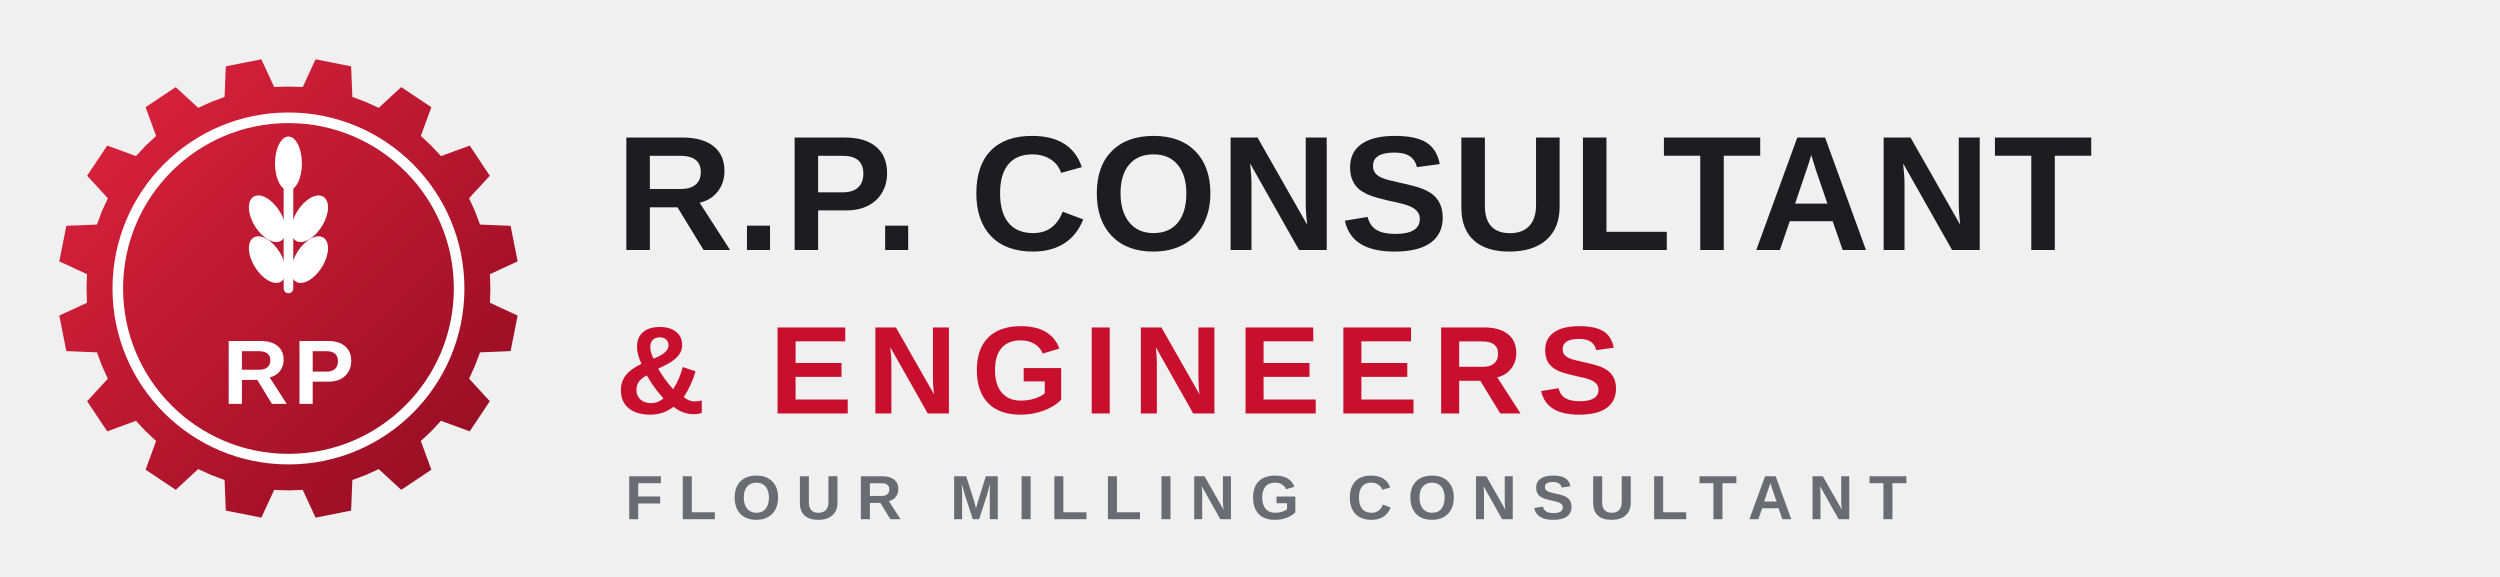
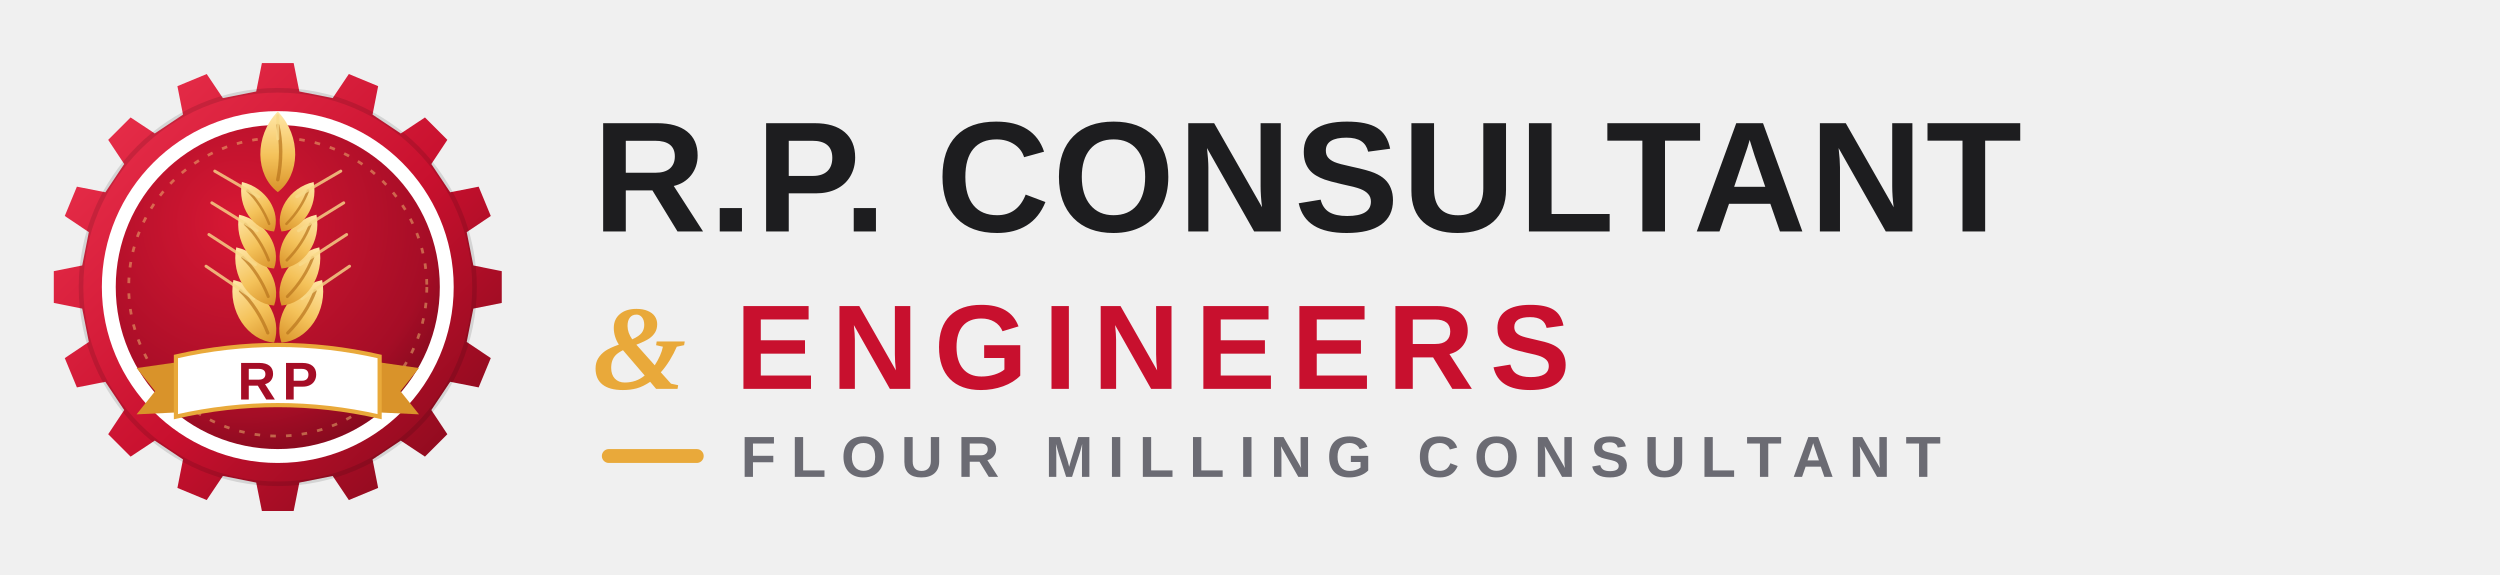
- <svg xmlns="http://www.w3.org/2000/svg" viewBox="0 0 520 120">
-   <g transform="translate(10 10)">
+ <svg xmlns="http://www.w3.org/2000/svg" viewBox="0 0 540 124">
+   <g transform="translate(10 12)">
    <defs>
      <linearGradient id="emGx" x1="0" y1="0" x2="1" y2="1">
-         <stop offset="0" stop-color="#e2243f" />
-         <stop offset="1" stop-color="#8e0b20" />
+         <stop offset="0" stop-color="#ef3550" />
+         <stop offset=".55" stop-color="#c8102e" />
+         <stop offset="1" stop-color="#7a0919" />
+       </linearGradient>
+       <radialGradient id="emCx" cx=".38" cy=".3" r=".85">
+         <stop offset="0" stop-color="#d81834" />
+         <stop offset=".7" stop-color="#a50d26" />
+         <stop offset="1" stop-color="#6e0818" />
+       </radialGradient>
+       <linearGradient id="emWx" x1="0" y1="0" x2="0" y2="1">
+         <stop offset="0" stop-color="#ffe7a8" />
+         <stop offset=".55" stop-color="#f4c25a" />
+         <stop offset="1" stop-color="#d9932a" />
+       </linearGradient>
+       <linearGradient id="emKx" x1="0" y1="0" x2="1" y2="1">
+         <stop offset="0" stop-color="#ffe9b0" />
+         <stop offset=".5" stop-color="#f3bf55" />
+         <stop offset="1" stop-color="#c98422" />
      </linearGradient>
    </defs>
-     <path fill="url(#emGx)" d="M50.00 8.00 L52.97 8.10 L55.64 2.33 L63.03 3.80 L63.29 10.16 L66.07 11.20 L68.77 12.43 L73.45 8.12 L79.72 12.30 L77.53 18.28 L79.70 20.30 L81.72 22.47 L87.70 20.28 L91.88 26.55 L87.57 31.23 L88.80 33.93 L89.84 36.71 L96.20 36.97 L97.67 44.36 L91.90 47.03 L92.00 50.00 L91.90 52.97 L97.67 55.64 L96.20 63.03 L89.84 63.29 L88.80 66.07 L87.57 68.77 L91.88 73.45 L87.70 79.72 L81.72 77.53 L79.70 79.70 L77.53 81.72 L79.72 87.70 L73.45 91.88 L68.77 87.57 L66.07 88.80 L63.29 89.84 L63.03 96.20 L55.64 97.67 L52.97 91.90 L50.00 92.00 L47.03 91.90 L44.36 97.67 L36.97 96.20 L36.71 89.84 L33.93 88.80 L31.23 87.57 L26.55 91.88 L20.28 87.70 L22.47 81.72 L20.30 79.70 L18.28 77.53 L12.30 79.72 L8.12 73.45 L12.43 68.77 L11.20 66.07 L10.16 63.29 L3.80 63.03 L2.33 55.64 L8.10 52.97 L8.00 50.00 L8.10 47.03 L2.33 44.36 L3.80 36.97 L10.16 36.71 L11.20 33.93 L12.43 31.23 L8.12 26.55 L12.30 20.28 L18.28 22.47 L20.30 20.30 L22.47 18.28 L20.28 12.30 L26.55 8.12 L31.23 12.43 L33.93 11.20 L36.71 10.16 L36.97 3.80 L44.36 2.33 L47.03 8.10 Z" />
-     <circle cx="50" cy="50" r="35.5" fill="none" stroke="#fff" stroke-width="2.2" />
-     <g fill="#fff">
-       <rect x="49" y="25" width="2" height="26" rx="1" />
-       <ellipse cx="45.6" cy="44" rx="3" ry="5.4" transform="rotate(-32 45.6 44)" />
-       <ellipse cx="54.4" cy="44" rx="3" ry="5.4" transform="rotate(32 54.4 44)" />
-       <ellipse cx="45.6" cy="35.5" rx="3" ry="5.4" transform="rotate(-32 45.6 35.5)" />
-       <ellipse cx="54.4" cy="35.5" rx="3" ry="5.4" transform="rotate(32 54.4 35.5)" />
-       <ellipse cx="50" cy="24" rx="2.8" ry="5.6" />
+     <path fill="url(#emGx)" d="M45.34 7.76 L46.57 1.62 L53.43 1.62 L54.66 7.76 L61.86 9.19 L65.35 3.99 L71.68 6.61 L70.47 12.76 L76.57 16.83 L81.79 13.37 L86.63 18.21 L83.17 23.43 L87.24 29.53 L93.39 28.32 L96.01 34.65 L90.81 38.14 L92.24 45.34 L98.38 46.57 L98.38 53.43 L92.24 54.66 L90.81 61.86 L96.01 65.35 L93.39 71.68 L87.24 70.47 L83.17 76.57 L86.63 81.79 L81.79 86.63 L76.57 83.17 L70.47 87.24 L71.68 93.39 L65.35 96.01 L61.86 90.81 L54.66 92.24 L53.43 98.38 L46.57 98.38 L45.34 92.24 L38.14 90.81 L34.65 96.01 L28.32 93.39 L29.53 87.24 L23.43 83.17 L18.21 86.63 L13.37 81.79 L16.83 76.57 L12.76 70.47 L6.61 71.68 L3.99 65.35 L9.19 61.86 L7.76 54.66 L1.62 53.43 L1.62 46.57 L7.76 45.34 L9.19 38.14 L3.99 34.65 L6.61 28.32 L12.76 29.53 L16.83 23.43 L13.37 18.21 L18.21 13.37 L23.43 16.83 L29.53 12.76 L28.32 6.61 L34.65 3.99 L38.14 9.19 Z" />
+     <circle cx="50" cy="50" r="42.5" fill="none" stroke="#000" stroke-opacity=".12" stroke-width="1" />
+     <circle cx="50" cy="50" r="38" fill="#fff" />
+     <circle cx="50" cy="50" r="35" fill="url(#emCx)" />
+     <circle cx="50" cy="50" r="32.2" fill="none" stroke="#f6d27a" stroke-opacity=".45" stroke-width=".6" stroke-dasharray="1.2 2.2" />
+     <path d="M50 66 L50 27" stroke="url(#emWx)" stroke-width="2.3" stroke-linecap="round" />
+     <g transform="translate(49.20 62.00) rotate(-33.0) scale(1.550)">
+       <path d="M0 0 C-2.9 -2.2 -3.1 -7.2 0 -10.4 C3.1 -7.2 2.9 -2.2 0 0 Z" fill="url(#emWx)" />
+       <path d="M0 -1.6 C.5 -4 .5 -6.5 0 -8.6" fill="none" stroke="#b8741d" stroke-width=".45" stroke-linecap="round" opacity=".7" />
    </g>
-     <text x="50" y="74" text-anchor="middle" fill="#fff" font-family="Poppins, 'Segoe UI', Arial, sans-serif" font-weight="800" font-size="19" letter-spacing="1">RP</text>
+     <path d="M44.80 52.50 L34.50 45.50" stroke="#f8d98a" stroke-width=".65" stroke-linecap="round" opacity=".8" />
+     <g transform="translate(50.80 62.00) rotate(33.0) scale(1.550)">
+       <path d="M0 0 C-2.9 -2.2 -3.1 -7.2 0 -10.4 C3.1 -7.2 2.9 -2.2 0 0 Z" fill="url(#emWx)" />
+       <path d="M0 -1.6 C.5 -4 .5 -6.5 0 -8.6" fill="none" stroke="#b8741d" stroke-width=".45" stroke-linecap="round" opacity=".7" />
+     </g>
+     <path d="M55.20 52.50 L65.50 45.50" stroke="#f8d98a" stroke-width=".65" stroke-linecap="round" opacity=".8" />
+     <g transform="translate(49.20 54.00) rotate(-33.0) scale(1.442)">
+       <path d="M0 0 C-2.9 -2.2 -3.1 -7.2 0 -10.4 C3.1 -7.2 2.9 -2.2 0 0 Z" fill="url(#emWx)" />
+       <path d="M0 -1.6 C.5 -4 .5 -6.5 0 -8.6" fill="none" stroke="#b8741d" stroke-width=".45" stroke-linecap="round" opacity=".7" />
+     </g>
+     <path d="M45.16 45.16 L35.13 38.66" stroke="#f8d98a" stroke-width=".65" stroke-linecap="round" opacity=".8" />
+     <g transform="translate(50.80 54.00) rotate(33.0) scale(1.442)">
+       <path d="M0 0 C-2.9 -2.2 -3.1 -7.2 0 -10.4 C3.1 -7.2 2.9 -2.2 0 0 Z" fill="url(#emWx)" />
+       <path d="M0 -1.6 C.5 -4 .5 -6.5 0 -8.6" fill="none" stroke="#b8741d" stroke-width=".45" stroke-linecap="round" opacity=".7" />
+     </g>
+     <path d="M54.84 45.16 L64.87 38.66" stroke="#f8d98a" stroke-width=".65" stroke-linecap="round" opacity=".8" />
+     <g transform="translate(49.20 46.00) rotate(-33.0) scale(1.333)">
+       <path d="M0 0 C-2.9 -2.2 -3.1 -7.2 0 -10.4 C3.1 -7.2 2.9 -2.2 0 0 Z" fill="url(#emWx)" />
+       <path d="M0 -1.6 C.5 -4 .5 -6.5 0 -8.6" fill="none" stroke="#b8741d" stroke-width=".45" stroke-linecap="round" opacity=".7" />
+     </g>
+     <path d="M45.53 37.83 L35.76 31.81" stroke="#f8d98a" stroke-width=".65" stroke-linecap="round" opacity=".8" />
+     <g transform="translate(50.80 46.00) rotate(33.0) scale(1.333)">
+       <path d="M0 0 C-2.9 -2.2 -3.1 -7.2 0 -10.4 C3.1 -7.2 2.9 -2.2 0 0 Z" fill="url(#emWx)" />
+       <path d="M0 -1.6 C.5 -4 .5 -6.5 0 -8.6" fill="none" stroke="#b8741d" stroke-width=".45" stroke-linecap="round" opacity=".7" />
+     </g>
+     <path d="M54.47 37.83 L64.24 31.81" stroke="#f8d98a" stroke-width=".65" stroke-linecap="round" opacity=".8" />
+     <g transform="translate(49.20 38.00) rotate(-33.0) scale(1.225)">
+       <path d="M0 0 C-2.9 -2.2 -3.1 -7.2 0 -10.4 C3.1 -7.2 2.9 -2.2 0 0 Z" fill="url(#emWx)" />
+       <path d="M0 -1.6 C.5 -4 .5 -6.5 0 -8.6" fill="none" stroke="#b8741d" stroke-width=".45" stroke-linecap="round" opacity=".7" />
+     </g>
+     <path d="M45.89 30.49 L36.39 24.96" stroke="#f8d98a" stroke-width=".65" stroke-linecap="round" opacity=".8" />
+     <g transform="translate(50.80 38.00) rotate(33.0) scale(1.225)">
+       <path d="M0 0 C-2.9 -2.2 -3.1 -7.2 0 -10.4 C3.1 -7.2 2.9 -2.2 0 0 Z" fill="url(#emWx)" />
+       <path d="M0 -1.6 C.5 -4 .5 -6.5 0 -8.6" fill="none" stroke="#b8741d" stroke-width=".45" stroke-linecap="round" opacity=".7" />
+     </g>
+     <path d="M54.11 30.49 L63.61 24.96" stroke="#f8d98a" stroke-width=".65" stroke-linecap="round" opacity=".8" />
+     <g transform="translate(50.00 29.50) rotate(0.0) scale(1.674)">
+       <path d="M0 0 C-2.9 -2.2 -3.1 -7.2 0 -10.4 C3.1 -7.2 2.9 -2.2 0 0 Z" fill="url(#emWx)" />
+       <path d="M0 -1.6 C.5 -4 .5 -6.5 0 -8.6" fill="none" stroke="#b8741d" stroke-width=".45" stroke-linecap="round" opacity=".7" />
+     </g>
+     <path d="M50 18 L50 13" stroke="#f8d98a" stroke-width=".65" stroke-linecap="round" opacity=".8" />
+     <path d="M30 66 L19.5 67.5 L23.5 72.5 L19.5 77.5 L30 77 Z" fill="#d9932a" />
+     <path d="M70 66 L80.5 67.5 L76.5 72.5 L80.5 77.5 L70 77 Z" fill="#d9932a" />
+     <path d="M28 65 Q50 60 72 65 L72 78 Q50 73 28 78 Z" fill="#fff" stroke="#e9a93a" stroke-width=".9" />
+     <text x="50" y="74.3" text-anchor="middle" fill="#a50d26" font-family="Poppins, 'Segoe UI', Arial, sans-serif" font-weight="800" font-size="11.5" letter-spacing="1.4">RP</text>
  </g>
  <g font-family="Poppins, 'Segoe UI', Arial, sans-serif">
-     <text x="128" y="52" font-size="34" font-weight="800" fill="#1d1d1f" letter-spacing="0.5">R.P. CONSULTANT</text>
-     <text x="128" y="86" font-size="26" font-weight="700" fill="#c8102e" letter-spacing="3">&amp; ENGINEERS</text>
-     <text x="130" y="108" font-size="13" font-weight="600" fill="#6b6b73" letter-spacing="3.2">FLOUR MILLING CONSULTANT</text>
+     <text x="128" y="50" font-size="34" font-weight="800" fill="#1d1d1f" letter-spacing="0.6">R.P. CONSULTANT</text>
+     <text x="128" y="84" font-size="26" font-weight="700" fill="#c8102e" letter-spacing="3.4">
+       <tspan font-family="Georgia, 'Times New Roman', serif" font-style="italic" font-weight="700" fill="#e9a93a">&amp;</tspan> ENGINEERS</text>
+     <rect x="130" y="97" width="22" height="3" rx="1.5" fill="#e9a93a" />
+     <text x="160" y="103" font-size="12.5" font-weight="600" fill="#6b6b73" letter-spacing="3.2">FLOUR MILLING CONSULTANT</text>
  </g>
</svg>
